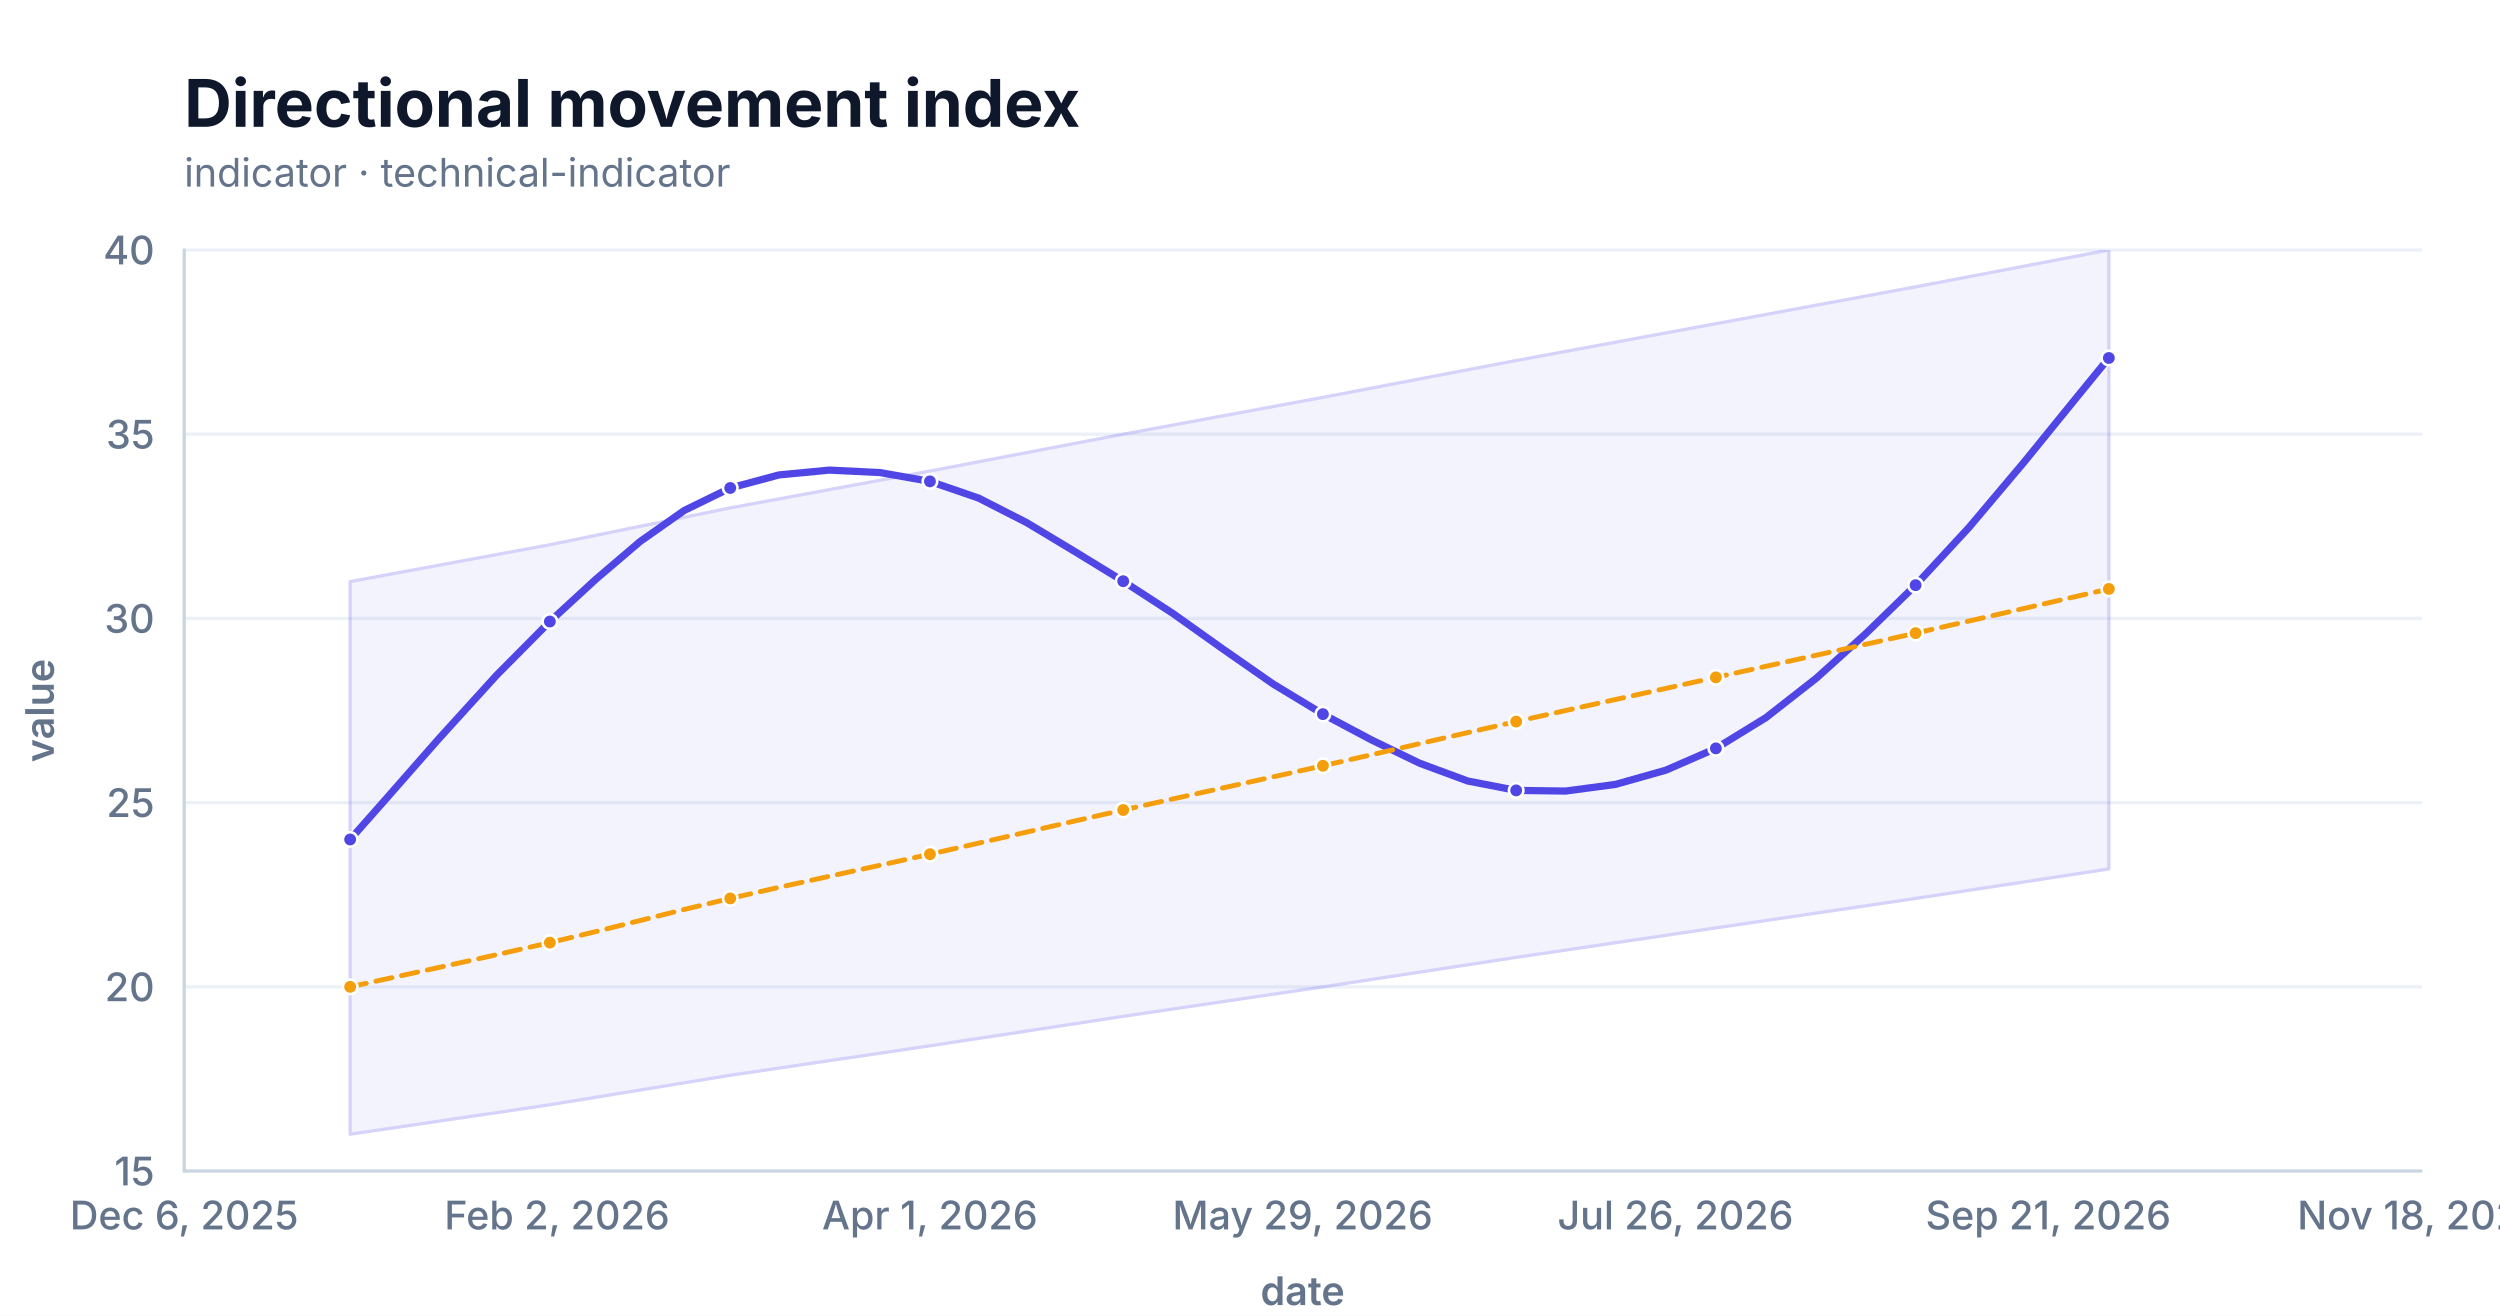
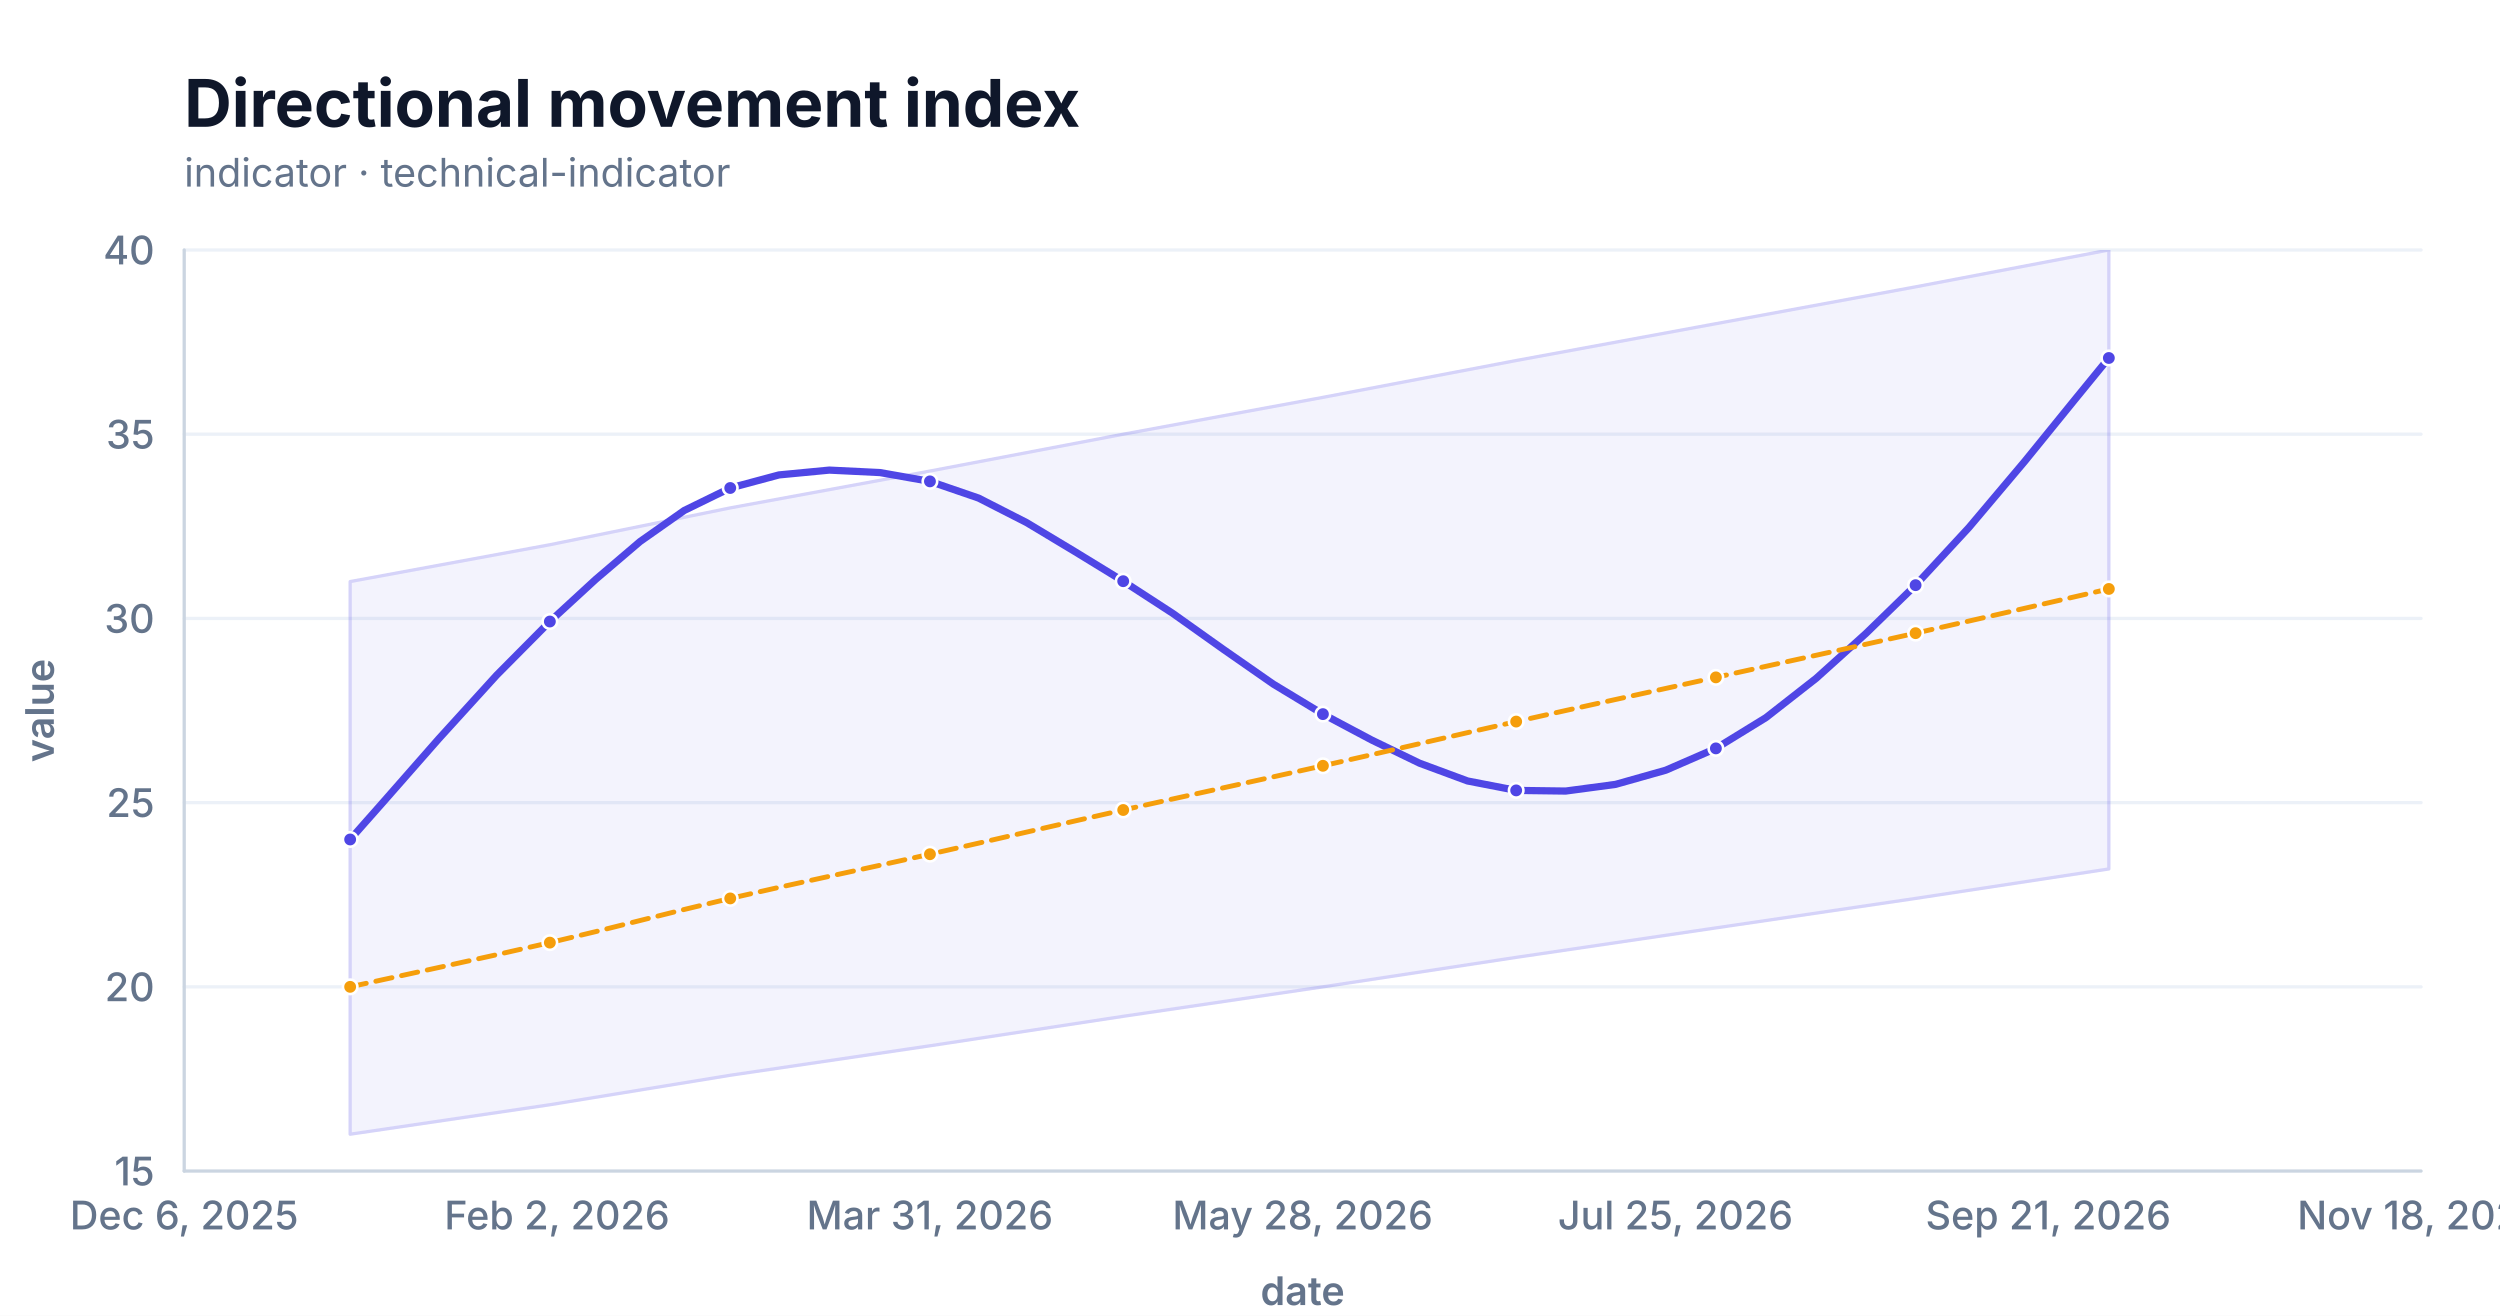
<svg xmlns="http://www.w3.org/2000/svg" width="760" height="400" viewBox="0 0 760 400" role="img" aria-labelledby="title description">
  <defs>
    <clipPath id="clip-1">
      <rect x="56" y="76" width="680" height="280" />
    </clipPath>
  </defs>
  <rect width="100%" height="100%" fill="#ffffff" />
  <g data-scene-node="scene:root">
    <line data-scene-node="axis-y:grid:1" opacity="0.82" x1="56" y1="300" x2="736" y2="300" fill="none" stroke="#e8eef6" stroke-width="1" stroke-linecap="round" />
    <line data-scene-node="axis-y:grid:2" opacity="0.82" x1="56" y1="244" x2="736" y2="244" fill="none" stroke="#e8eef6" stroke-width="1" stroke-linecap="round" />
    <line data-scene-node="axis-y:grid:3" opacity="0.82" x1="56" y1="188" x2="736" y2="188" fill="none" stroke="#e8eef6" stroke-width="1" stroke-linecap="round" />
    <line data-scene-node="axis-y:grid:4" opacity="0.82" x1="56" y1="132" x2="736" y2="132" fill="none" stroke="#e8eef6" stroke-width="1" stroke-linecap="round" />
    <line data-scene-node="axis-y:grid:5" opacity="0.82" x1="56" y1="76" x2="736" y2="76" fill="none" stroke="#e8eef6" stroke-width="1" stroke-linecap="round" />
    <g data-scene-node="layer-0:group" clip-path="url(#clip-1)">
      <path data-scene-node="layer-0:indicator-band" opacity="0.24" d="M 106.447 176.8 L 167.157 165.6 L 221.993 154.4 L 282.703 143.2 L 341.455 132 L 402.165 120.8 L 460.917 109.6 L 521.628 98.4 L 582.338 87.2 L 641.09 76 L 641.09 264.16 L 582.338 273.12 L 521.628 282.08 L 460.917 291.04 L 402.165 300 L 341.455 308.96 L 282.703 317.92 L 221.993 326.88 L 167.157 335.84 L 106.447 344.8 Z" fill="#4f46e547" stroke="#4f46e5" stroke-width="1" stroke-linejoin="round" />
      <path data-scene-node="layer-0:indicator-line:0" d="M 106.447 255.2 L 117.494 242.693 L 133.375 224.609 L 150.97 205.257 L 167.157 188.944 L 181.142 176.087 L 194.575 164.632 L 208.008 155.184 L 221.993 148.35 L 236.803 144.376 L 252.103 142.911 L 267.525 143.663 L 282.703 146.34 L 297.483 151.415 L 312.079 158.861 L 326.675 167.632 L 341.455 176.684 L 356.541 186.483 L 371.81 197.336 L 387.08 207.966 L 402.165 217.094 L 416.945 224.944 L 431.541 232.011 L 446.138 237.416 L 460.917 240.281 L 475.957 240.481 L 491.15 238.446 L 506.404 234.137 L 521.628 227.51 L 536.851 218.152 L 552.105 206.219 L 567.298 192.527 L 582.338 177.892 L 598.541 160.375 L 615.509 140.259 L 630.579 121.695 L 641.09 108.829" fill="none" stroke="#4f46e5" stroke-width="2.2" stroke-linecap="round" stroke-linejoin="round" />
      <circle data-scene-node="layer-0:indicator-point:0:0" cx="106.447" cy="255.2" r="2.2" fill="#4f46e5" stroke="#ffffff" stroke-width="0.8" />
      <circle data-scene-node="layer-0:indicator-point:0:1" cx="167.157" cy="188.944" r="2.2" fill="#4f46e5" stroke="#ffffff" stroke-width="0.8" />
      <circle data-scene-node="layer-0:indicator-point:0:2" cx="221.993" cy="148.35" r="2.2" fill="#4f46e5" stroke="#ffffff" stroke-width="0.8" />
      <circle data-scene-node="layer-0:indicator-point:0:3" cx="282.703" cy="146.34" r="2.2" fill="#4f46e5" stroke="#ffffff" stroke-width="0.8" />
      <circle data-scene-node="layer-0:indicator-point:0:4" cx="341.455" cy="176.684" r="2.2" fill="#4f46e5" stroke="#ffffff" stroke-width="0.8" />
      <circle data-scene-node="layer-0:indicator-point:0:5" cx="402.165" cy="217.094" r="2.2" fill="#4f46e5" stroke="#ffffff" stroke-width="0.8" />
      <circle data-scene-node="layer-0:indicator-point:0:6" cx="460.917" cy="240.281" r="2.2" fill="#4f46e5" stroke="#ffffff" stroke-width="0.8" />
      <circle data-scene-node="layer-0:indicator-point:0:7" cx="521.628" cy="227.51" r="2.2" fill="#4f46e5" stroke="#ffffff" stroke-width="0.8" />
      <circle data-scene-node="layer-0:indicator-point:0:8" cx="582.338" cy="177.892" r="2.2" fill="#4f46e5" stroke="#ffffff" stroke-width="0.8" />
      <circle data-scene-node="layer-0:indicator-point:0:9" cx="641.09" cy="108.829" r="2.2" fill="#4f46e5" stroke="#ffffff" stroke-width="0.8" />
      <path data-scene-node="layer-0:indicator-line:1" d="M 106.447 300 L 117.494 297.585 L 133.375 294.12 L 150.97 290.235 L 167.157 286.56 L 181.142 283.2 L 194.575 279.84 L 208.008 276.48 L 221.993 273.12 L 236.803 269.76 L 252.103 266.4 L 267.525 263.04 L 282.703 259.68 L 297.483 256.32 L 312.079 252.96 L 326.675 249.6 L 341.455 246.24 L 356.541 242.88 L 371.81 239.52 L 387.08 236.16 L 402.165 232.8 L 416.945 229.44 L 431.541 226.08 L 446.138 222.72 L 460.917 219.36 L 475.957 216 L 491.15 212.64 L 506.404 209.28 L 521.628 205.92 L 536.851 202.56 L 552.105 199.2 L 567.298 195.84 L 582.338 192.48 L 598.541 188.805 L 615.509 184.92 L 630.579 181.455 L 641.09 179.04" fill="none" stroke="#f59e0b" stroke-width="1.5" stroke-dasharray="5 3" stroke-linecap="round" stroke-linejoin="round" />
      <circle data-scene-node="layer-0:indicator-point:1:0" cx="106.447" cy="300" r="2.2" fill="#f59e0b" stroke="#ffffff" stroke-width="0.8" />
      <circle data-scene-node="layer-0:indicator-point:1:1" cx="167.157" cy="286.56" r="2.2" fill="#f59e0b" stroke="#ffffff" stroke-width="0.8" />
      <circle data-scene-node="layer-0:indicator-point:1:2" cx="221.993" cy="273.12" r="2.2" fill="#f59e0b" stroke="#ffffff" stroke-width="0.8" />
      <circle data-scene-node="layer-0:indicator-point:1:3" cx="282.703" cy="259.68" r="2.2" fill="#f59e0b" stroke="#ffffff" stroke-width="0.8" />
      <circle data-scene-node="layer-0:indicator-point:1:4" cx="341.455" cy="246.24" r="2.2" fill="#f59e0b" stroke="#ffffff" stroke-width="0.8" />
      <circle data-scene-node="layer-0:indicator-point:1:5" cx="402.165" cy="232.8" r="2.2" fill="#f59e0b" stroke="#ffffff" stroke-width="0.8" />
      <circle data-scene-node="layer-0:indicator-point:1:6" cx="460.917" cy="219.36" r="2.2" fill="#f59e0b" stroke="#ffffff" stroke-width="0.8" />
      <circle data-scene-node="layer-0:indicator-point:1:7" cx="521.628" cy="205.92" r="2.2" fill="#f59e0b" stroke="#ffffff" stroke-width="0.8" />
      <circle data-scene-node="layer-0:indicator-point:1:8" cx="582.338" cy="192.48" r="2.2" fill="#f59e0b" stroke="#ffffff" stroke-width="0.8" />
      <circle data-scene-node="layer-0:indicator-point:1:9" cx="641.09" cy="179.04" r="2.2" fill="#f59e0b" stroke="#ffffff" stroke-width="0.8" />
    </g>
    <line data-scene-node="axis-x:line" x1="56" y1="356" x2="736" y2="356" fill="none" stroke="#cbd5e1" stroke-width="1" stroke-linecap="round" />
    <line data-scene-node="axis-y:line" x1="56" y1="76" x2="56" y2="356" fill="none" stroke="#cbd5e1" stroke-width="1" stroke-linecap="round" />
    <text data-scene-node="axis-x:label:0" x="56" y="365" fill="#64748b" font-family="Inter, ui-sans-serif, system-ui, -apple-system, BlinkMacSystemFont, &quot;Segoe UI&quot;, sans-serif" font-size="12" font-weight="500" text-anchor="middle" dominant-baseline="text-before-edge">Dec 6, 2025</text>
    <text data-scene-node="axis-x:label:1" x="169.333" y="365" fill="#64748b" font-family="Inter, ui-sans-serif, system-ui, -apple-system, BlinkMacSystemFont, &quot;Segoe UI&quot;, sans-serif" font-size="12" font-weight="500" text-anchor="middle" dominant-baseline="text-before-edge">Feb 2, 2026</text>
-     <text data-scene-node="axis-x:label:2" x="282.667" y="365" fill="#64748b" font-family="Inter, ui-sans-serif, system-ui, -apple-system, BlinkMacSystemFont, &quot;Segoe UI&quot;, sans-serif" font-size="12" font-weight="500" text-anchor="middle" dominant-baseline="text-before-edge">Apr 1, 2026</text>
-     <text data-scene-node="axis-x:label:3" x="396" y="365" fill="#64748b" font-family="Inter, ui-sans-serif, system-ui, -apple-system, BlinkMacSystemFont, &quot;Segoe UI&quot;, sans-serif" font-size="12" font-weight="500" text-anchor="middle" dominant-baseline="text-before-edge">May 29, 2026</text>
-     <text data-scene-node="axis-x:label:4" x="509.333" y="365" fill="#64748b" font-family="Inter, ui-sans-serif, system-ui, -apple-system, BlinkMacSystemFont, &quot;Segoe UI&quot;, sans-serif" font-size="12" font-weight="500" text-anchor="middle" dominant-baseline="text-before-edge">Jul 26, 2026</text>
+     <text data-scene-node="axis-x:label:2" x="282.667" y="365" fill="#64748b" font-family="Inter, ui-sans-serif, system-ui, -apple-system, BlinkMacSystemFont, &quot;Segoe UI&quot;, sans-serif" font-size="12" font-weight="500" text-anchor="middle" dominant-baseline="text-before-edge">Mar 31, 2026</text>
+     <text data-scene-node="axis-x:label:3" x="396" y="365" fill="#64748b" font-family="Inter, ui-sans-serif, system-ui, -apple-system, BlinkMacSystemFont, &quot;Segoe UI&quot;, sans-serif" font-size="12" font-weight="500" text-anchor="middle" dominant-baseline="text-before-edge">May 28, 2026</text>
+     <text data-scene-node="axis-x:label:4" x="509.333" y="365" fill="#64748b" font-family="Inter, ui-sans-serif, system-ui, -apple-system, BlinkMacSystemFont, &quot;Segoe UI&quot;, sans-serif" font-size="12" font-weight="500" text-anchor="middle" dominant-baseline="text-before-edge">Jul 25, 2026</text>
    <text data-scene-node="axis-x:label:5" x="622.667" y="365" fill="#64748b" font-family="Inter, ui-sans-serif, system-ui, -apple-system, BlinkMacSystemFont, &quot;Segoe UI&quot;, sans-serif" font-size="12" font-weight="500" text-anchor="middle" dominant-baseline="text-before-edge">Sep 21, 2026</text>
    <text data-scene-node="axis-x:label:6" x="736" y="365" fill="#64748b" font-family="Inter, ui-sans-serif, system-ui, -apple-system, BlinkMacSystemFont, &quot;Segoe UI&quot;, sans-serif" font-size="12" font-weight="500" text-anchor="middle" dominant-baseline="text-before-edge">Nov 18, 2026</text>
    <text data-scene-node="axis-x:title" x="396" y="388" fill="#64748b" font-family="Inter, ui-sans-serif, system-ui, -apple-system, BlinkMacSystemFont, &quot;Segoe UI&quot;, sans-serif" font-size="12" font-weight="600" text-anchor="middle" dominant-baseline="text-before-edge">date</text>
    <text data-scene-node="axis-y:label:0" x="47" y="356" fill="#64748b" font-family="Inter, ui-sans-serif, system-ui, -apple-system, BlinkMacSystemFont, &quot;Segoe UI&quot;, sans-serif" font-size="12" font-weight="500" text-anchor="end" dominant-baseline="central">15</text>
    <text data-scene-node="axis-y:label:1" x="47" y="300" fill="#64748b" font-family="Inter, ui-sans-serif, system-ui, -apple-system, BlinkMacSystemFont, &quot;Segoe UI&quot;, sans-serif" font-size="12" font-weight="500" text-anchor="end" dominant-baseline="central">20</text>
    <text data-scene-node="axis-y:label:2" x="47" y="244" fill="#64748b" font-family="Inter, ui-sans-serif, system-ui, -apple-system, BlinkMacSystemFont, &quot;Segoe UI&quot;, sans-serif" font-size="12" font-weight="500" text-anchor="end" dominant-baseline="central">25</text>
    <text data-scene-node="axis-y:label:3" x="47" y="188" fill="#64748b" font-family="Inter, ui-sans-serif, system-ui, -apple-system, BlinkMacSystemFont, &quot;Segoe UI&quot;, sans-serif" font-size="12" font-weight="500" text-anchor="end" dominant-baseline="central">30</text>
    <text data-scene-node="axis-y:label:4" x="47" y="132" fill="#64748b" font-family="Inter, ui-sans-serif, system-ui, -apple-system, BlinkMacSystemFont, &quot;Segoe UI&quot;, sans-serif" font-size="12" font-weight="500" text-anchor="end" dominant-baseline="central">35</text>
    <text data-scene-node="axis-y:label:5" x="47" y="76" fill="#64748b" font-family="Inter, ui-sans-serif, system-ui, -apple-system, BlinkMacSystemFont, &quot;Segoe UI&quot;, sans-serif" font-size="12" font-weight="500" text-anchor="end" dominant-baseline="central">40</text>
    <text data-scene-node="axis-y:title" x="12" y="216" fill="#64748b" font-family="Inter, ui-sans-serif, system-ui, -apple-system, BlinkMacSystemFont, &quot;Segoe UI&quot;, sans-serif" font-size="12" font-weight="600" text-anchor="middle" dominant-baseline="central" transform="rotate(-90 12 216)">value</text>
    <text data-scene-node="chart:title" x="56" y="24" fill="#0f172a" font-family="Inter, ui-sans-serif, system-ui, -apple-system, BlinkMacSystemFont, &quot;Segoe UI&quot;, sans-serif" font-size="20" font-weight="700" text-anchor="start" dominant-baseline="text-before-edge">Directional movement index</text>
    <text data-scene-node="chart:subtitle" x="56" y="48" fill="#64748b" font-family="Inter, ui-sans-serif, system-ui, -apple-system, BlinkMacSystemFont, &quot;Segoe UI&quot;, sans-serif" font-size="12" font-weight="400" text-anchor="start" dominant-baseline="text-before-edge">indicator · technical-indicator</text>
  </g>
</svg>
